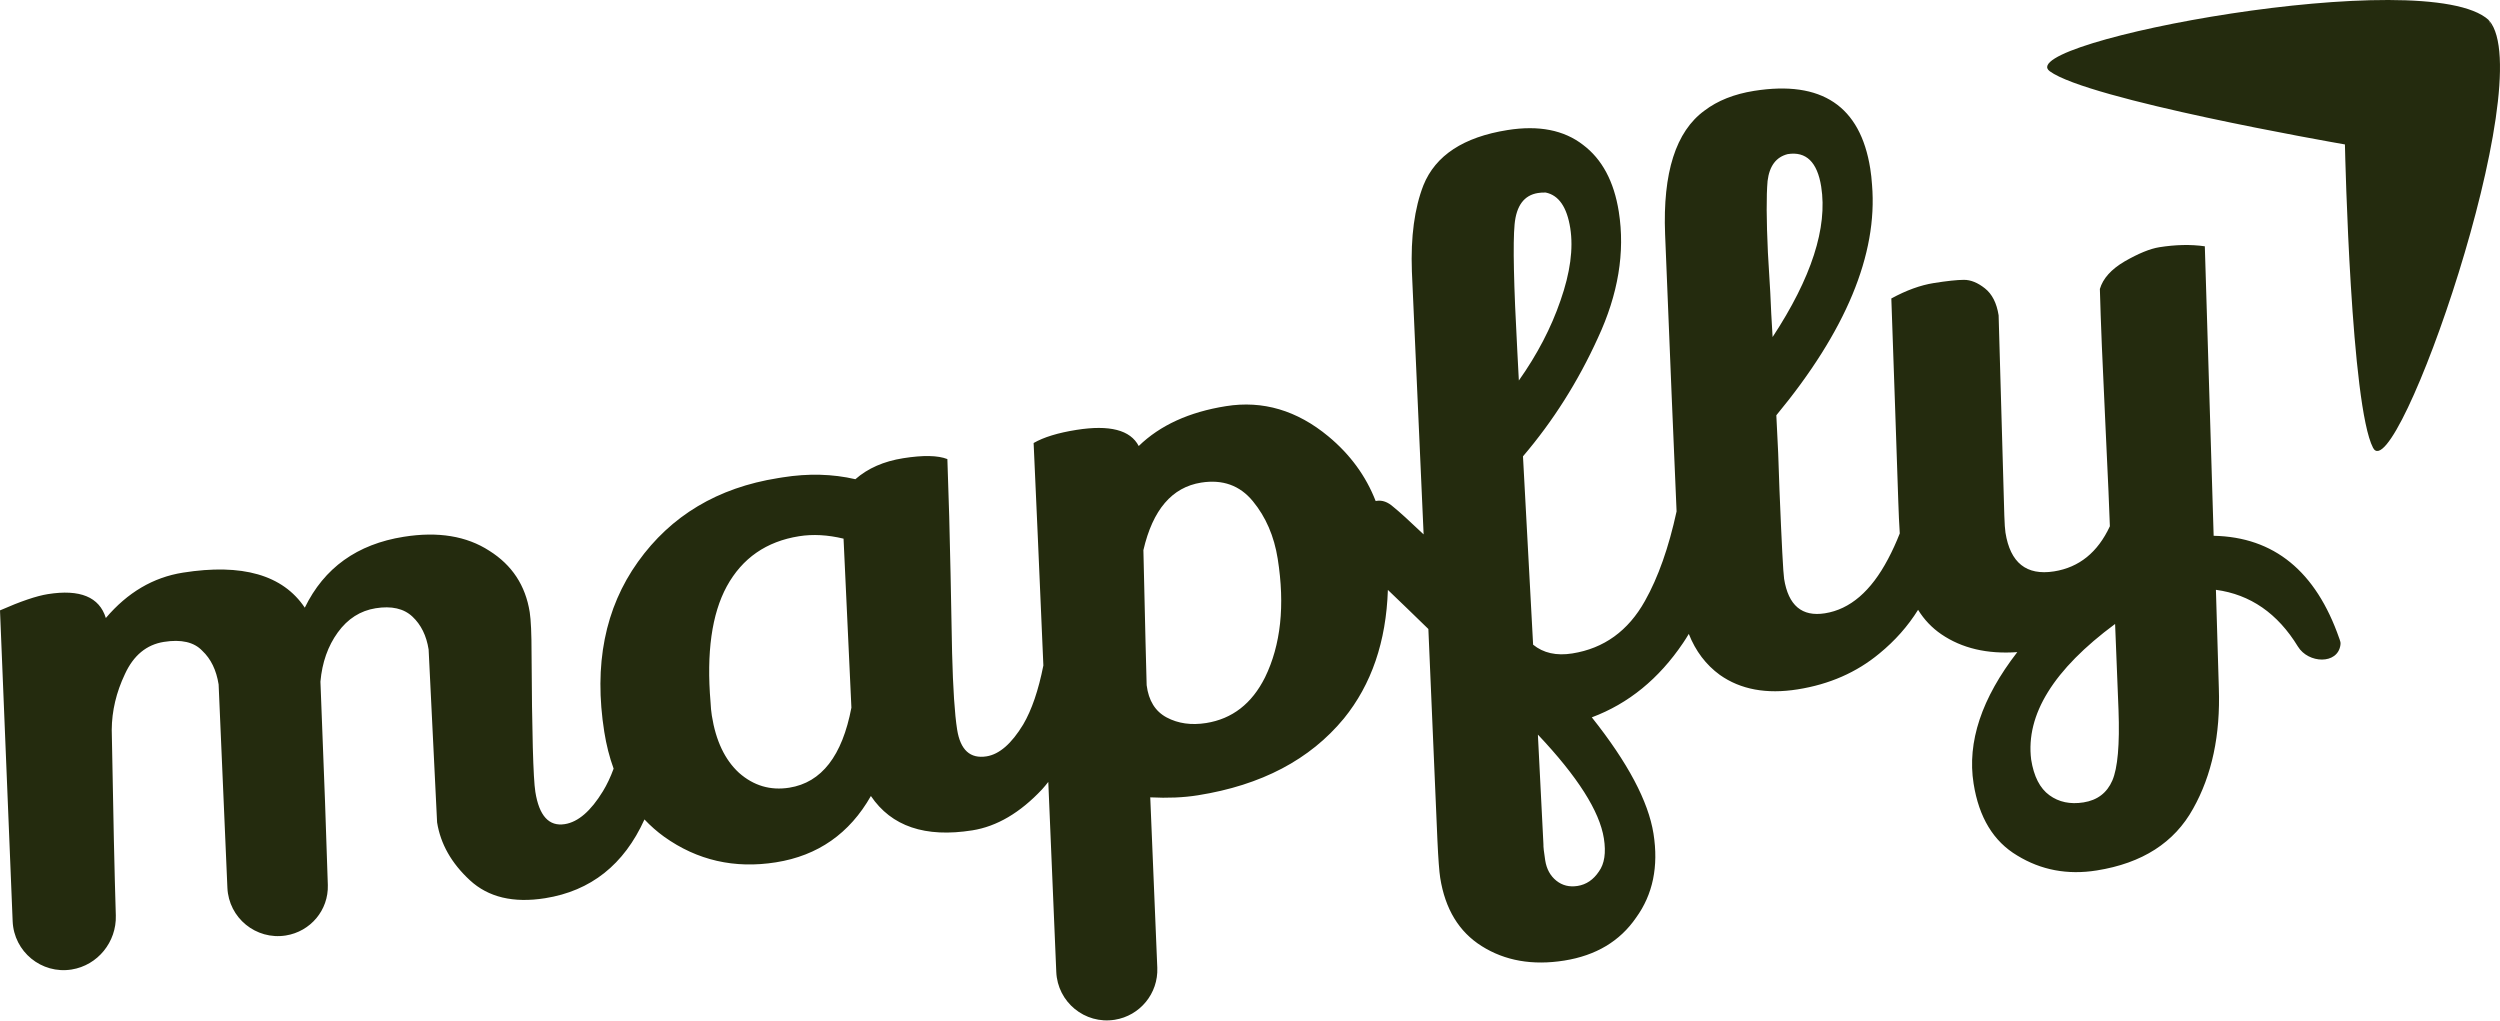
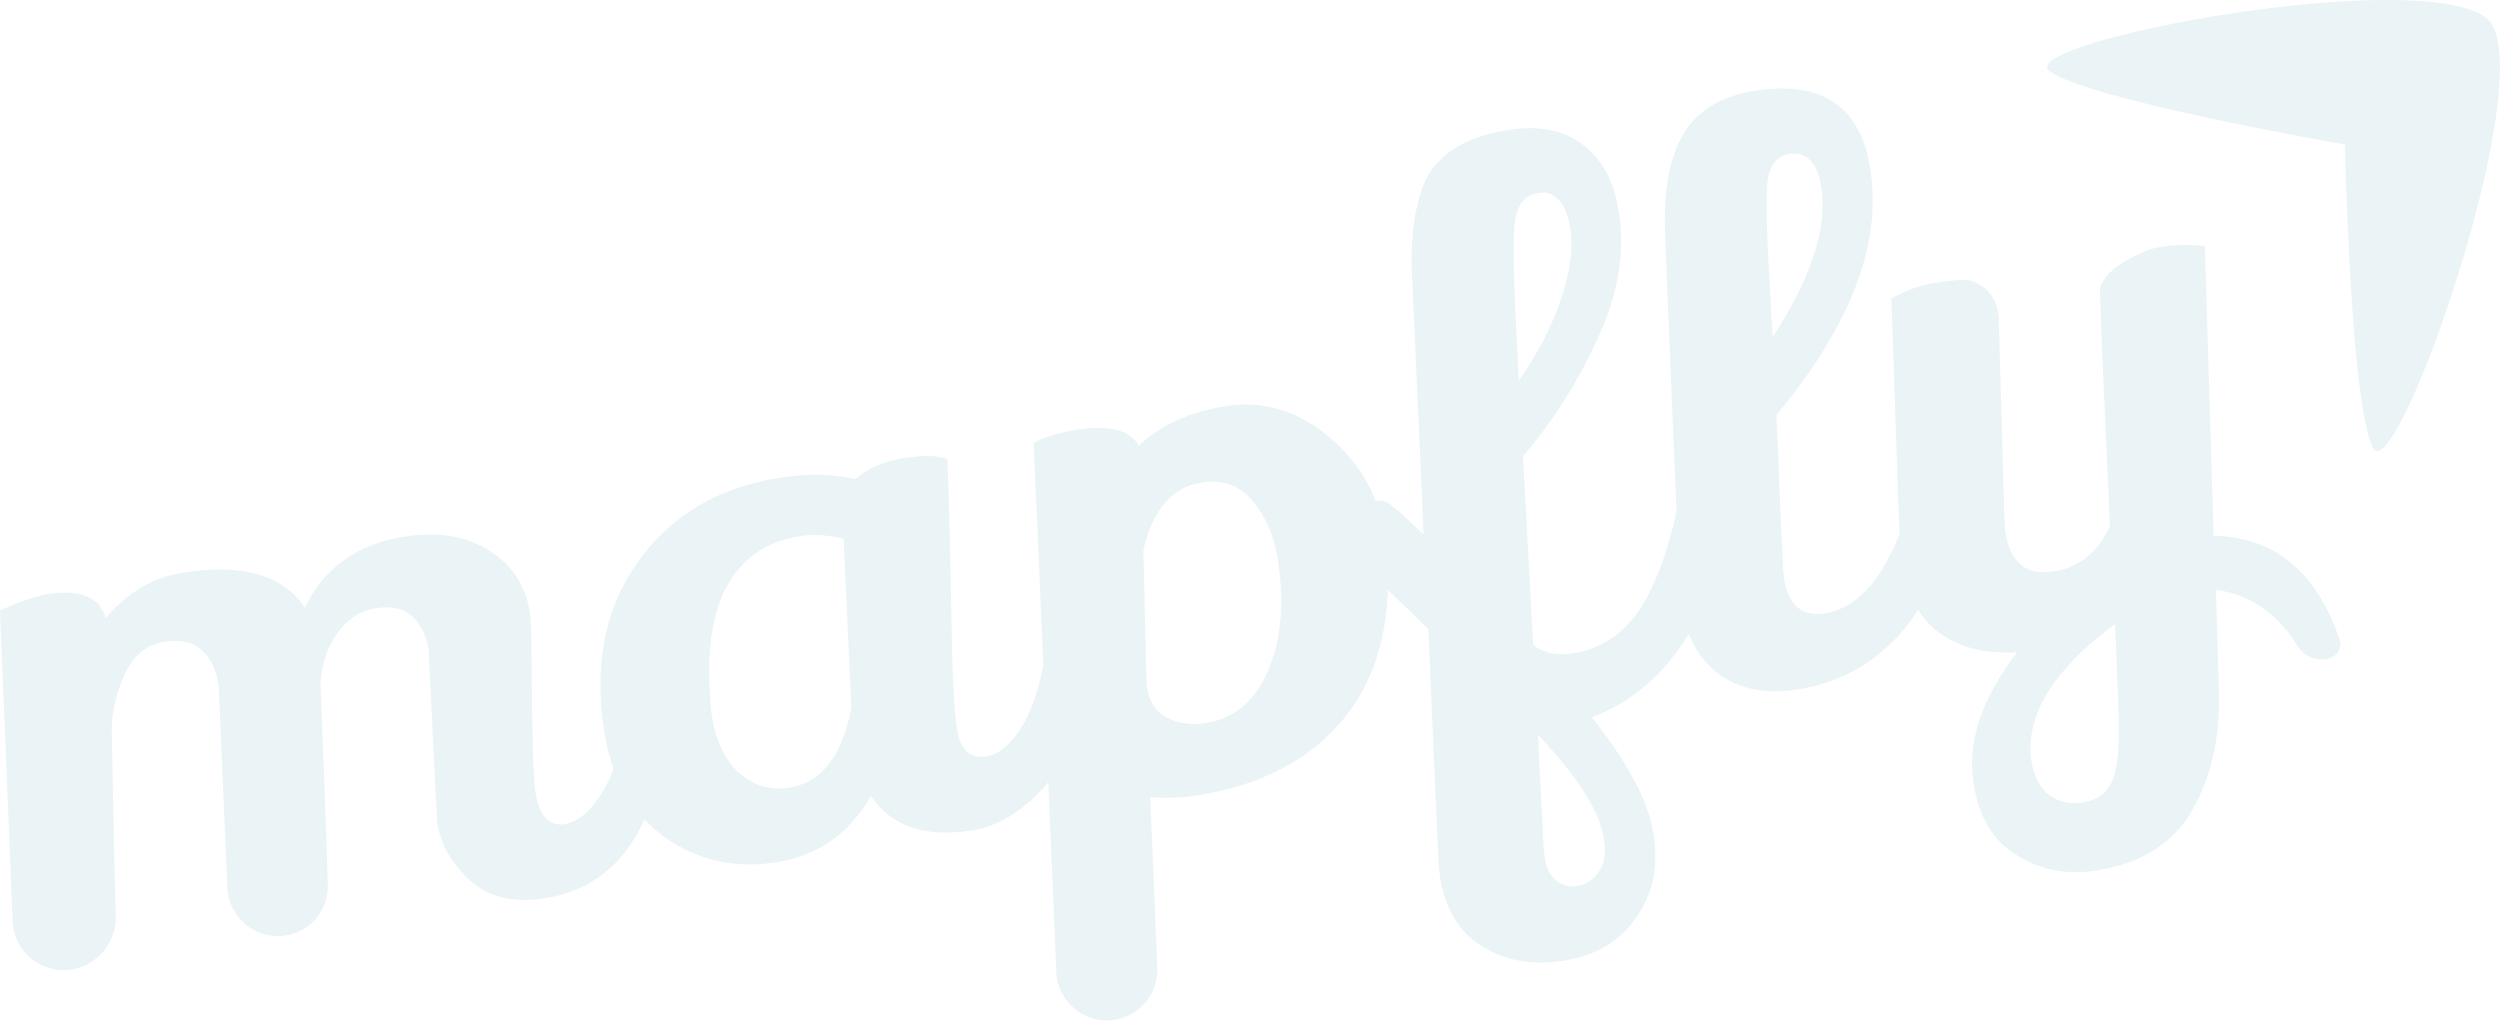
<svg xmlns="http://www.w3.org/2000/svg" width="98" height="40" viewBox="0 0 98 40" fill="none">
-   <path fill-rule="evenodd" clip-rule="evenodd" d="M80.352 2.794C78.805 1.661 95.126 -1.439 97.554 0.782C97.555 0.784 97.596 0.883 97.638 0.983C97.723 1.188 97.81 1.399 97.566 0.796C97.568 0.799 97.57 0.801 97.573 0.804C97.574 0.806 97.576 0.808 97.578 0.81C99.57 3.131 93.91 19.256 93.023 17.553C92.159 15.894 91.933 6.207 91.921 5.662C91.385 5.569 81.86 3.899 80.352 2.794ZM70.469 27.023C69.246 27.218 68.229 27.029 67.419 26.457C66.873 26.06 66.467 25.523 66.201 24.849C66.129 24.97 66.055 25.088 65.977 25.203C65.028 26.61 63.835 27.583 62.399 28.12C63.81 29.894 64.616 31.414 64.817 32.68C65.02 33.966 64.793 35.063 64.135 35.971C63.5 36.896 62.561 37.457 61.317 37.655C60.074 37.852 58.995 37.663 58.082 37.087C57.192 36.528 56.65 35.636 56.456 34.41C56.418 34.169 56.381 33.68 56.347 32.944L55.992 24.657C55.422 24.101 54.892 23.59 54.405 23.124C54.338 25.151 53.763 26.831 52.68 28.165C51.352 29.777 49.445 30.78 46.958 31.175C46.397 31.265 45.774 31.291 45.09 31.256L45.366 37.936C45.407 38.941 44.69 39.817 43.697 39.975C42.526 40.161 41.455 39.283 41.406 38.099C41.293 35.387 41.189 32.904 41.093 30.651C41.015 30.752 40.934 30.849 40.851 30.941C39.989 31.86 39.077 32.397 38.114 32.55C36.269 32.843 34.944 32.394 34.139 31.203C33.303 32.675 32.062 33.542 30.418 33.803C28.793 34.061 27.332 33.727 26.034 32.8C25.753 32.596 25.496 32.37 25.263 32.122C24.46 33.896 23.161 34.925 21.367 35.21C20.124 35.408 19.141 35.173 18.419 34.505C17.696 33.837 17.268 33.081 17.134 32.236L16.802 25.46C16.717 24.918 16.505 24.488 16.167 24.171C15.829 23.853 15.349 23.744 14.727 23.843C14.126 23.939 13.631 24.254 13.242 24.79C12.854 25.325 12.627 25.969 12.561 26.721C12.704 30.329 12.801 32.987 12.851 34.695C12.88 35.676 12.172 36.517 11.203 36.671C10.035 36.856 8.965 35.983 8.914 34.801L8.57 26.83C8.481 26.267 8.267 25.827 7.929 25.51C7.608 25.17 7.106 25.054 6.425 25.162C5.743 25.27 5.234 25.691 4.897 26.424C4.558 27.138 4.385 27.866 4.38 28.608C4.437 31.889 4.491 34.315 4.54 35.886C4.572 36.923 3.831 37.842 2.806 38.005C1.625 38.193 0.544 37.307 0.496 36.112L0 23.927C0.807 23.572 1.432 23.36 1.873 23.29C3.136 23.089 3.895 23.401 4.149 24.226C4.998 23.226 6.004 22.633 7.167 22.448C9.493 22.079 11.087 22.536 11.948 23.821C12.708 22.258 14.001 21.332 15.826 21.042C17.169 20.828 18.288 21.011 19.181 21.59C20.072 22.149 20.599 22.951 20.765 23.996C20.812 24.298 20.837 24.84 20.837 25.622C20.853 28.71 20.902 30.515 20.985 31.038C21.134 31.982 21.52 32.405 22.141 32.306C22.663 32.223 23.16 31.794 23.634 31.018C23.792 30.76 23.932 30.464 24.054 30.131C23.892 29.687 23.77 29.207 23.688 28.692C23.272 26.06 23.712 23.837 25.008 22.024C26.304 20.211 28.135 19.117 30.502 18.741L30.682 18.712C31.685 18.553 32.634 18.577 33.531 18.785C34.018 18.357 34.643 18.083 35.405 17.962C36.187 17.838 36.764 17.849 37.137 17.996C37.192 19.512 37.234 21.009 37.262 22.488C37.287 23.946 37.307 24.983 37.322 25.599C37.358 26.994 37.424 27.993 37.519 28.596C37.646 29.4 38.031 29.751 38.673 29.649C39.174 29.569 39.653 29.153 40.109 28.401C40.444 27.831 40.708 27.059 40.9 26.086C40.737 22.28 40.61 19.373 40.518 17.366C40.913 17.138 41.472 16.967 42.194 16.852C43.498 16.645 44.312 16.856 44.638 17.484C45.475 16.671 46.616 16.15 48.06 15.921C49.504 15.691 50.841 16.086 52.072 17.106C52.926 17.814 53.544 18.659 53.926 19.641C53.938 19.638 53.951 19.636 53.964 19.634C54.184 19.599 54.402 19.677 54.618 19.87C54.853 20.059 55.249 20.418 55.806 20.948L55.346 10.638C55.297 9.286 55.448 8.16 55.799 7.26C56.272 6.093 57.371 5.372 59.096 5.098C60.319 4.904 61.305 5.097 62.055 5.678C62.802 6.24 63.269 7.113 63.457 8.299C63.708 9.886 63.434 11.537 62.636 13.25C61.858 14.96 60.88 16.506 59.701 17.888L60.098 25.272C60.499 25.599 61.011 25.714 61.633 25.615C62.876 25.418 63.826 24.731 64.483 23.555C65.002 22.632 65.415 21.462 65.722 20.046C65.615 17.614 65.465 13.994 65.272 9.185C65.177 6.769 65.693 5.152 66.817 4.335C67.331 3.944 67.979 3.687 68.761 3.562C71.409 3.142 72.926 4.157 73.314 6.609C73.346 6.81 73.369 7.023 73.384 7.247C73.609 9.971 72.359 12.982 69.632 16.279C69.688 17.279 69.729 18.252 69.755 19.195C69.841 21.303 69.902 22.468 69.937 22.689C70.103 23.734 70.637 24.185 71.539 24.041C72.522 23.885 73.345 23.177 74.009 21.918C74.179 21.599 74.332 21.263 74.471 20.91C74.447 20.541 74.428 20.125 74.413 19.66C74.375 18.512 74.333 17.273 74.287 15.941C74.24 14.609 74.192 13.196 74.14 11.7C74.727 11.38 75.281 11.179 75.802 11.096C76.323 11.013 76.718 10.971 76.985 10.97C77.252 10.969 77.526 11.08 77.808 11.303C78.09 11.526 78.27 11.878 78.346 12.361L78.569 20.205C78.58 20.533 78.595 20.757 78.614 20.878C78.802 22.063 79.437 22.57 80.52 22.398C81.503 22.242 82.232 21.652 82.707 20.629C82.694 20.157 82.635 18.807 82.529 16.578C82.42 14.33 82.348 12.58 82.315 11.328C82.435 10.918 82.758 10.557 83.285 10.247C83.831 9.934 84.285 9.748 84.646 9.691C85.288 9.589 85.882 9.577 86.429 9.655L86.775 21.003C89.14 21.051 90.782 22.392 91.699 25.025C91.704 25.039 91.709 25.052 91.714 25.065L91.714 25.066C91.742 25.144 91.758 25.188 91.745 25.284C91.636 26.059 90.485 26.012 90.078 25.344C89.284 24.044 88.213 23.303 86.864 23.121L86.978 26.965C87.044 28.809 86.708 30.387 85.97 31.699C85.235 33.031 83.975 33.839 82.19 34.122C81.047 34.304 80.009 34.108 79.075 33.536C78.145 32.983 77.575 32.044 77.365 30.717C77.107 29.09 77.678 27.371 79.078 25.563C77.899 25.647 76.906 25.413 76.099 24.862C75.732 24.611 75.428 24.292 75.189 23.905C74.788 24.548 74.282 25.119 73.67 25.619C72.779 26.358 71.712 26.826 70.469 27.023ZM69.486 13.212C71.01 10.889 71.645 8.924 71.391 7.316C71.238 6.352 70.801 5.927 70.079 6.041C69.624 6.155 69.361 6.506 69.289 7.094C69.238 7.679 69.242 8.616 69.302 9.904C69.382 11.189 69.426 11.986 69.433 12.293L69.486 13.212ZM60.288 7.566C60.388 7.55 60.49 7.544 60.593 7.548C61.103 7.653 61.423 8.117 61.554 8.941C61.681 9.745 61.553 10.692 61.171 11.783C60.805 12.85 60.261 13.895 59.539 14.916L59.478 13.751C59.338 11.178 59.303 9.525 59.372 8.793C59.441 8.061 59.746 7.652 60.288 7.566ZM60.572 33.725C60.521 33.404 60.498 33.191 60.502 33.087L60.285 28.796C61.842 30.444 62.704 31.8 62.872 32.865C62.961 33.428 62.896 33.861 62.677 34.163C62.461 34.486 62.182 34.675 61.841 34.729C61.52 34.78 61.242 34.711 61.007 34.522C60.771 34.332 60.626 34.067 60.572 33.725ZM50.086 21.902C49.946 21.018 49.621 20.266 49.112 19.647C48.603 19.027 47.927 18.785 47.085 18.918C45.942 19.1 45.187 19.982 44.821 21.565C44.89 24.603 44.933 26.367 44.949 26.859C45.025 27.465 45.287 27.887 45.735 28.125C46.184 28.363 46.699 28.435 47.281 28.343C48.304 28.18 49.073 27.584 49.588 26.555C50.209 25.282 50.375 23.731 50.086 21.902ZM28.49 22.985C29.096 21.879 30.041 21.224 31.325 21.02C31.866 20.934 32.447 20.966 33.067 21.115L33.375 27.74C33.016 29.631 32.205 30.676 30.942 30.877C30.2 30.995 29.542 30.801 28.968 30.294C28.415 29.785 28.06 29.038 27.904 28.053C27.879 27.892 27.862 27.72 27.854 27.536C27.689 25.584 27.901 24.068 28.49 22.985ZM80.336 31.172C79.964 30.902 79.725 30.435 79.621 29.772C79.404 28.014 80.501 26.243 82.912 24.459L83.046 27.837C83.095 29.189 83.014 30.108 82.804 30.595C82.593 31.082 82.217 31.368 81.675 31.454C81.154 31.537 80.707 31.443 80.336 31.172Z" fill="#242B0E" />
+   <path fill-rule="evenodd" clip-rule="evenodd" d="M80.352 2.794C78.805 1.661 95.126 -1.439 97.554 0.782C97.555 0.784 97.596 0.883 97.638 0.983C97.723 1.188 97.81 1.399 97.566 0.796C97.568 0.799 97.57 0.801 97.573 0.804C97.574 0.806 97.576 0.808 97.578 0.81C99.57 3.131 93.91 19.256 93.023 17.553C92.159 15.894 91.933 6.207 91.921 5.662C91.385 5.569 81.86 3.899 80.352 2.794ZM70.469 27.023C69.246 27.218 68.229 27.029 67.419 26.457C66.873 26.06 66.467 25.523 66.201 24.849C66.129 24.97 66.055 25.088 65.977 25.203C65.028 26.61 63.835 27.583 62.399 28.12C63.81 29.894 64.616 31.414 64.817 32.68C65.02 33.966 64.793 35.063 64.135 35.971C63.5 36.896 62.561 37.457 61.317 37.655C60.074 37.852 58.995 37.663 58.082 37.087C57.192 36.528 56.65 35.636 56.456 34.41C56.418 34.169 56.381 33.68 56.347 32.944L55.992 24.657C55.422 24.101 54.892 23.59 54.405 23.124C54.338 25.151 53.763 26.831 52.68 28.165C51.352 29.777 49.445 30.78 46.958 31.175C46.397 31.265 45.774 31.291 45.09 31.256L45.366 37.936C45.407 38.941 44.69 39.817 43.697 39.975C42.526 40.161 41.455 39.283 41.406 38.099C41.293 35.387 41.189 32.904 41.093 30.651C41.015 30.752 40.934 30.849 40.851 30.941C39.989 31.86 39.077 32.397 38.114 32.55C36.269 32.843 34.944 32.394 34.139 31.203C33.303 32.675 32.062 33.542 30.418 33.803C28.793 34.061 27.332 33.727 26.034 32.8C25.753 32.596 25.496 32.37 25.263 32.122C24.46 33.896 23.161 34.925 21.367 35.21C20.124 35.408 19.141 35.173 18.419 34.505C17.696 33.837 17.268 33.081 17.134 32.236L16.802 25.46C16.717 24.918 16.505 24.488 16.167 24.171C15.829 23.853 15.349 23.744 14.727 23.843C14.126 23.939 13.631 24.254 13.242 24.79C12.854 25.325 12.627 25.969 12.561 26.721C12.704 30.329 12.801 32.987 12.851 34.695C12.88 35.676 12.172 36.517 11.203 36.671C10.035 36.856 8.965 35.983 8.914 34.801L8.57 26.83C8.481 26.267 8.267 25.827 7.929 25.51C7.608 25.17 7.106 25.054 6.425 25.162C5.743 25.27 5.234 25.691 4.897 26.424C4.558 27.138 4.385 27.866 4.38 28.608C4.437 31.889 4.491 34.315 4.54 35.886C4.572 36.923 3.831 37.842 2.806 38.005C1.625 38.193 0.544 37.307 0.496 36.112L0 23.927C0.807 23.572 1.432 23.36 1.873 23.29C3.136 23.089 3.895 23.401 4.149 24.226C4.998 23.226 6.004 22.633 7.167 22.448C9.493 22.079 11.087 22.536 11.948 23.821C12.708 22.258 14.001 21.332 15.826 21.042C17.169 20.828 18.288 21.011 19.181 21.59C20.072 22.149 20.599 22.951 20.765 23.996C20.812 24.298 20.837 24.84 20.837 25.622C20.853 28.71 20.902 30.515 20.985 31.038C21.134 31.982 21.52 32.405 22.141 32.306C22.663 32.223 23.16 31.794 23.634 31.018C23.792 30.76 23.932 30.464 24.054 30.131C23.892 29.687 23.77 29.207 23.688 28.692C23.272 26.06 23.712 23.837 25.008 22.024C26.304 20.211 28.135 19.117 30.502 18.741L30.682 18.712C31.685 18.553 32.634 18.577 33.531 18.785C34.018 18.357 34.643 18.083 35.405 17.962C36.187 17.838 36.764 17.849 37.137 17.996C37.192 19.512 37.234 21.009 37.262 22.488C37.287 23.946 37.307 24.983 37.322 25.599C37.358 26.994 37.424 27.993 37.519 28.596C37.646 29.4 38.031 29.751 38.673 29.649C39.174 29.569 39.653 29.153 40.109 28.401C40.444 27.831 40.708 27.059 40.9 26.086C40.737 22.28 40.61 19.373 40.518 17.366C40.913 17.138 41.472 16.967 42.194 16.852C43.498 16.645 44.312 16.856 44.638 17.484C45.475 16.671 46.616 16.15 48.06 15.921C49.504 15.691 50.841 16.086 52.072 17.106C52.926 17.814 53.544 18.659 53.926 19.641C53.938 19.638 53.951 19.636 53.964 19.634C54.184 19.599 54.402 19.677 54.618 19.87C54.853 20.059 55.249 20.418 55.806 20.948L55.346 10.638C55.297 9.286 55.448 8.16 55.799 7.26C56.272 6.093 57.371 5.372 59.096 5.098C60.319 4.904 61.305 5.097 62.055 5.678C62.802 6.24 63.269 7.113 63.457 8.299C63.708 9.886 63.434 11.537 62.636 13.25C61.858 14.96 60.88 16.506 59.701 17.888L60.098 25.272C60.499 25.599 61.011 25.714 61.633 25.615C62.876 25.418 63.826 24.731 64.483 23.555C65.002 22.632 65.415 21.462 65.722 20.046C65.615 17.614 65.465 13.994 65.272 9.185C65.177 6.769 65.693 5.152 66.817 4.335C67.331 3.944 67.979 3.687 68.761 3.562C71.409 3.142 72.926 4.157 73.314 6.609C73.346 6.81 73.369 7.023 73.384 7.247C73.609 9.971 72.359 12.982 69.632 16.279C69.688 17.279 69.729 18.252 69.755 19.195C69.841 21.303 69.902 22.468 69.937 22.689C70.103 23.734 70.637 24.185 71.539 24.041C72.522 23.885 73.345 23.177 74.009 21.918C74.179 21.599 74.332 21.263 74.471 20.91C74.447 20.541 74.428 20.125 74.413 19.66C74.375 18.512 74.333 17.273 74.287 15.941C74.24 14.609 74.192 13.196 74.14 11.7C74.727 11.38 75.281 11.179 75.802 11.096C76.323 11.013 76.718 10.971 76.985 10.97C77.252 10.969 77.526 11.08 77.808 11.303C78.09 11.526 78.27 11.878 78.346 12.361L78.569 20.205C78.58 20.533 78.595 20.757 78.614 20.878C78.802 22.063 79.437 22.57 80.52 22.398C81.503 22.242 82.232 21.652 82.707 20.629C82.694 20.157 82.635 18.807 82.529 16.578C82.42 14.33 82.348 12.58 82.315 11.328C82.435 10.918 82.758 10.557 83.285 10.247C83.831 9.934 84.285 9.748 84.646 9.691C85.288 9.589 85.882 9.577 86.429 9.655L86.775 21.003C89.14 21.051 90.782 22.392 91.699 25.025C91.704 25.039 91.709 25.052 91.714 25.065L91.714 25.066C91.742 25.144 91.758 25.188 91.745 25.284C91.636 26.059 90.485 26.012 90.078 25.344C89.284 24.044 88.213 23.303 86.864 23.121L86.978 26.965C87.044 28.809 86.708 30.387 85.97 31.699C85.235 33.031 83.975 33.839 82.19 34.122C81.047 34.304 80.009 34.108 79.075 33.536C78.145 32.983 77.575 32.044 77.365 30.717C77.107 29.09 77.678 27.371 79.078 25.563C77.899 25.647 76.906 25.413 76.099 24.862C75.732 24.611 75.428 24.292 75.189 23.905C74.788 24.548 74.282 25.119 73.67 25.619C72.779 26.358 71.712 26.826 70.469 27.023ZM69.486 13.212C71.01 10.889 71.645 8.924 71.391 7.316C71.238 6.352 70.801 5.927 70.079 6.041C69.624 6.155 69.361 6.506 69.289 7.094C69.238 7.679 69.242 8.616 69.302 9.904C69.382 11.189 69.426 11.986 69.433 12.293L69.486 13.212ZM60.288 7.566C60.388 7.55 60.49 7.544 60.593 7.548C61.103 7.653 61.423 8.117 61.554 8.941C61.681 9.745 61.553 10.692 61.171 11.783C60.805 12.85 60.261 13.895 59.539 14.916L59.478 13.751C59.338 11.178 59.303 9.525 59.372 8.793C59.441 8.061 59.746 7.652 60.288 7.566ZM60.572 33.725C60.521 33.404 60.498 33.191 60.502 33.087L60.285 28.796C61.842 30.444 62.704 31.8 62.872 32.865C62.961 33.428 62.896 33.861 62.677 34.163C62.461 34.486 62.182 34.675 61.841 34.729C61.52 34.78 61.242 34.711 61.007 34.522C60.771 34.332 60.626 34.067 60.572 33.725ZM50.086 21.902C49.946 21.018 49.621 20.266 49.112 19.647C48.603 19.027 47.927 18.785 47.085 18.918C45.942 19.1 45.187 19.982 44.821 21.565C44.89 24.603 44.933 26.367 44.949 26.859C45.025 27.465 45.287 27.887 45.735 28.125C46.184 28.363 46.699 28.435 47.281 28.343C48.304 28.18 49.073 27.584 49.588 26.555C50.209 25.282 50.375 23.731 50.086 21.902ZM28.49 22.985C29.096 21.879 30.041 21.224 31.325 21.02C31.866 20.934 32.447 20.966 33.067 21.115L33.375 27.74C33.016 29.631 32.205 30.676 30.942 30.877C30.2 30.995 29.542 30.801 28.968 30.294C28.415 29.785 28.06 29.038 27.904 28.053C27.879 27.892 27.862 27.72 27.854 27.536C27.689 25.584 27.901 24.068 28.49 22.985ZM80.336 31.172C79.964 30.902 79.725 30.435 79.621 29.772C79.404 28.014 80.501 26.243 82.912 24.459L83.046 27.837C83.095 29.189 83.014 30.108 82.804 30.595C82.593 31.082 82.217 31.368 81.675 31.454C81.154 31.537 80.707 31.443 80.336 31.172Z" fill="#EAF3F5" />
</svg>
